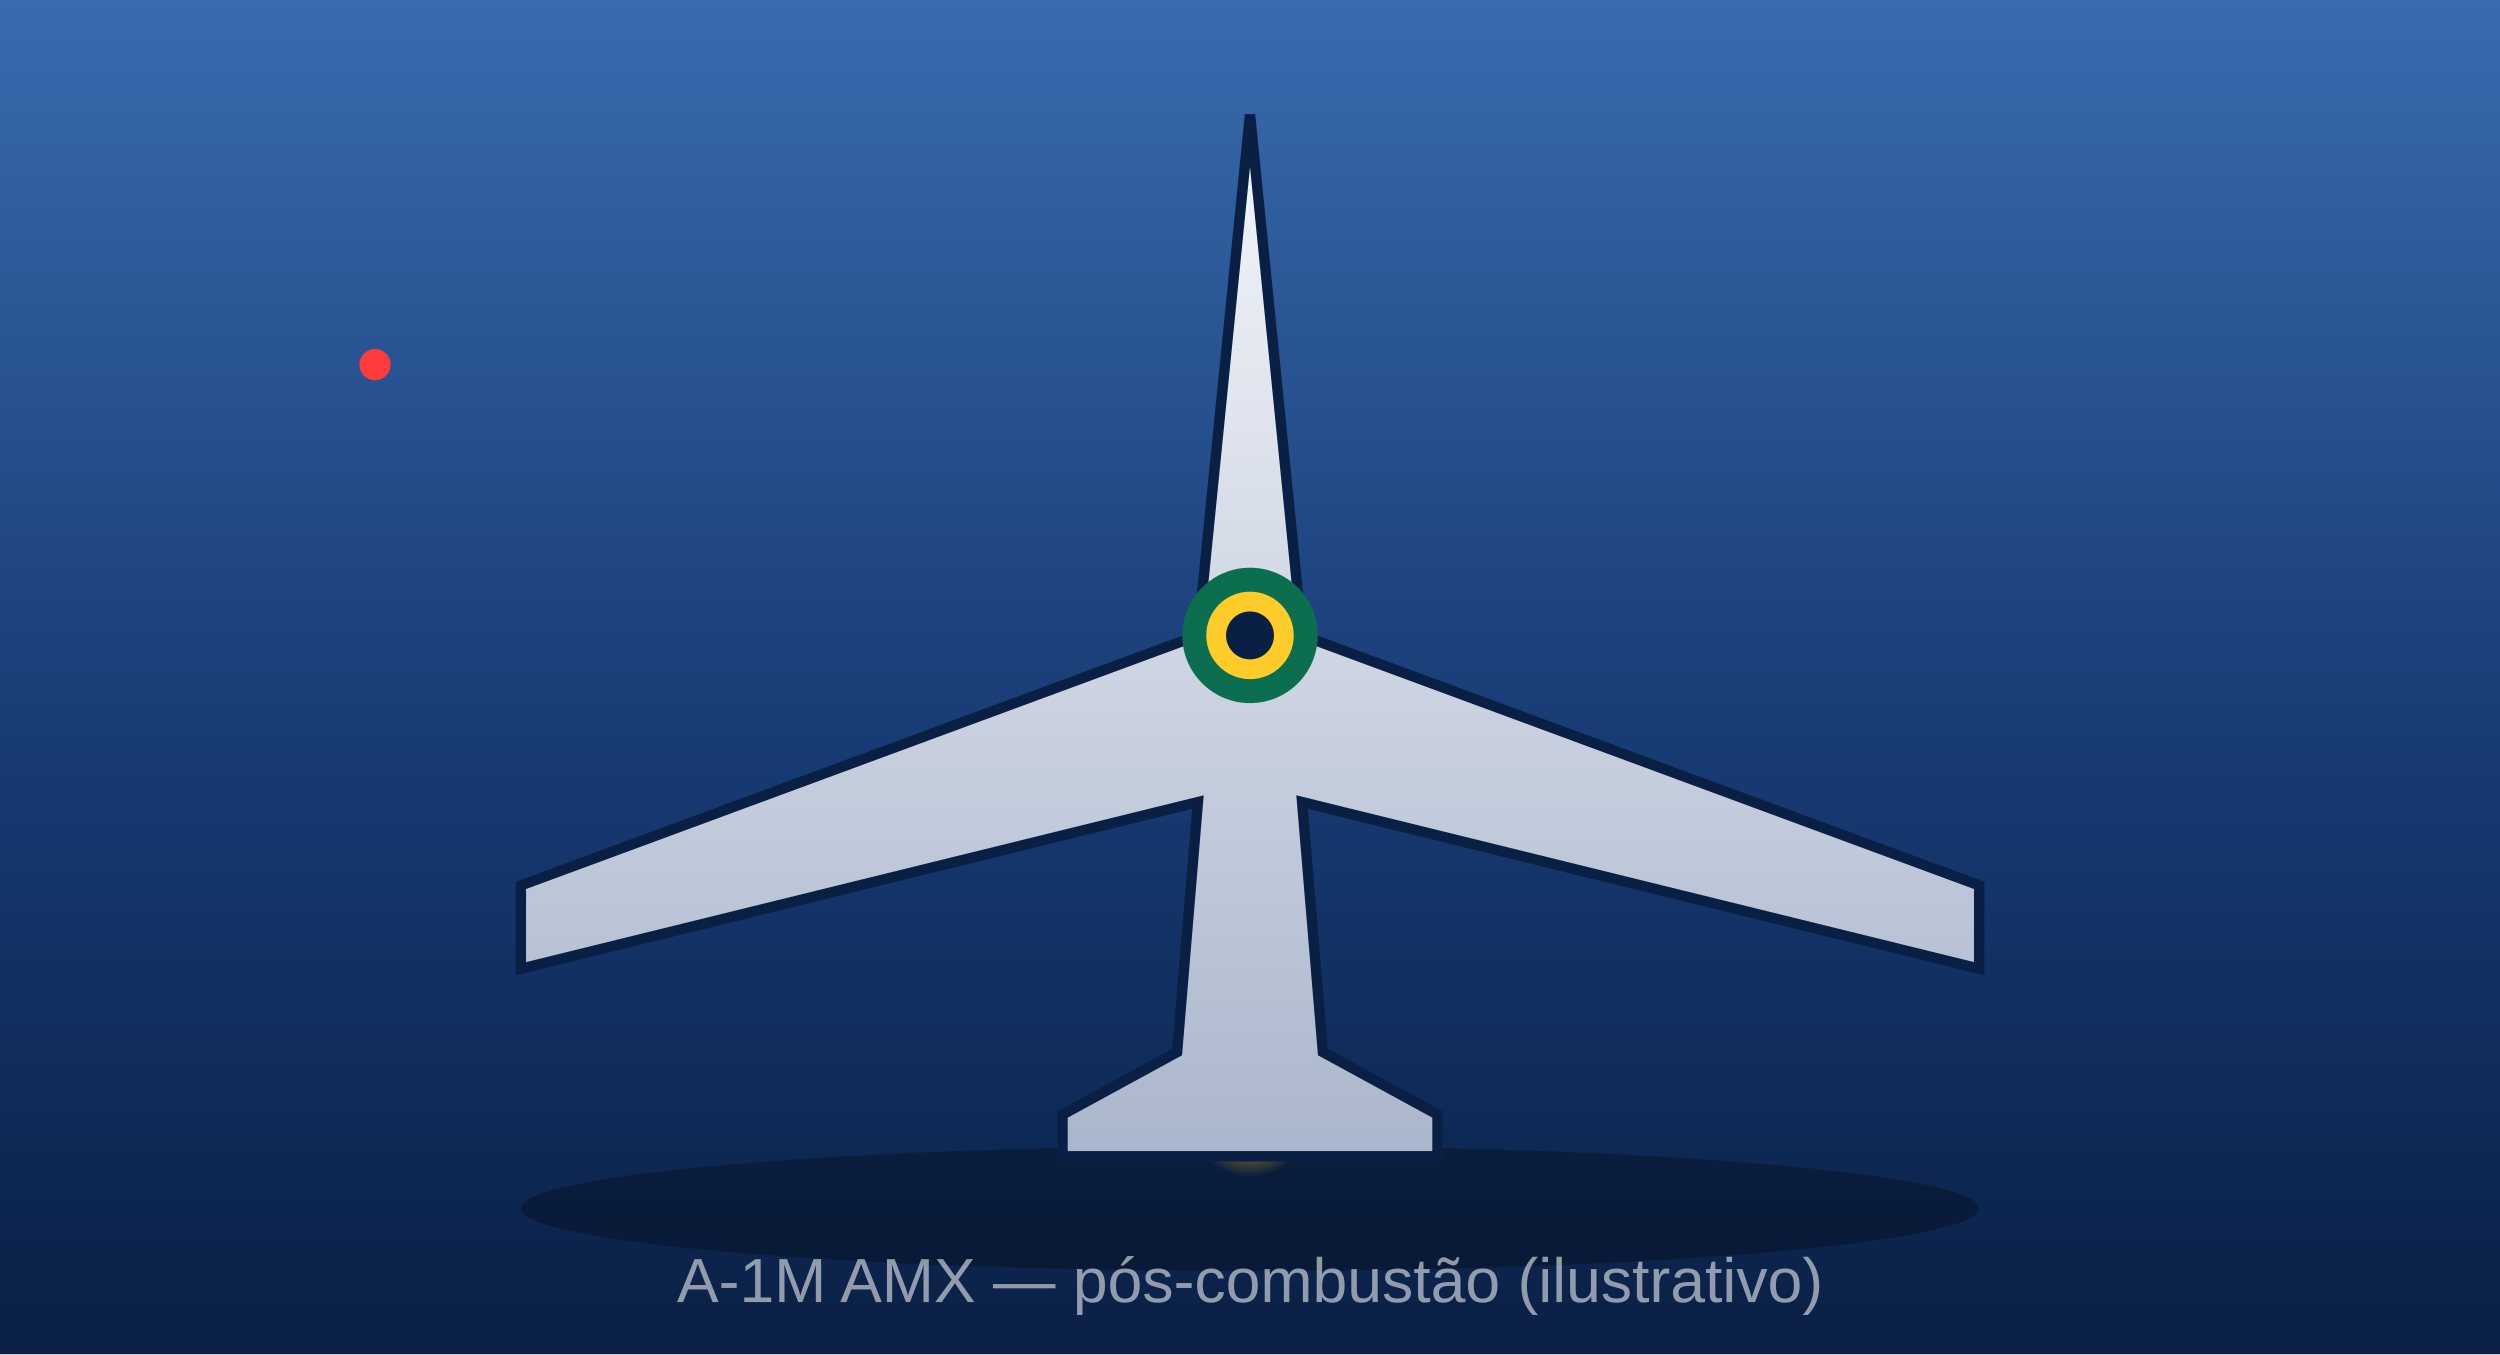
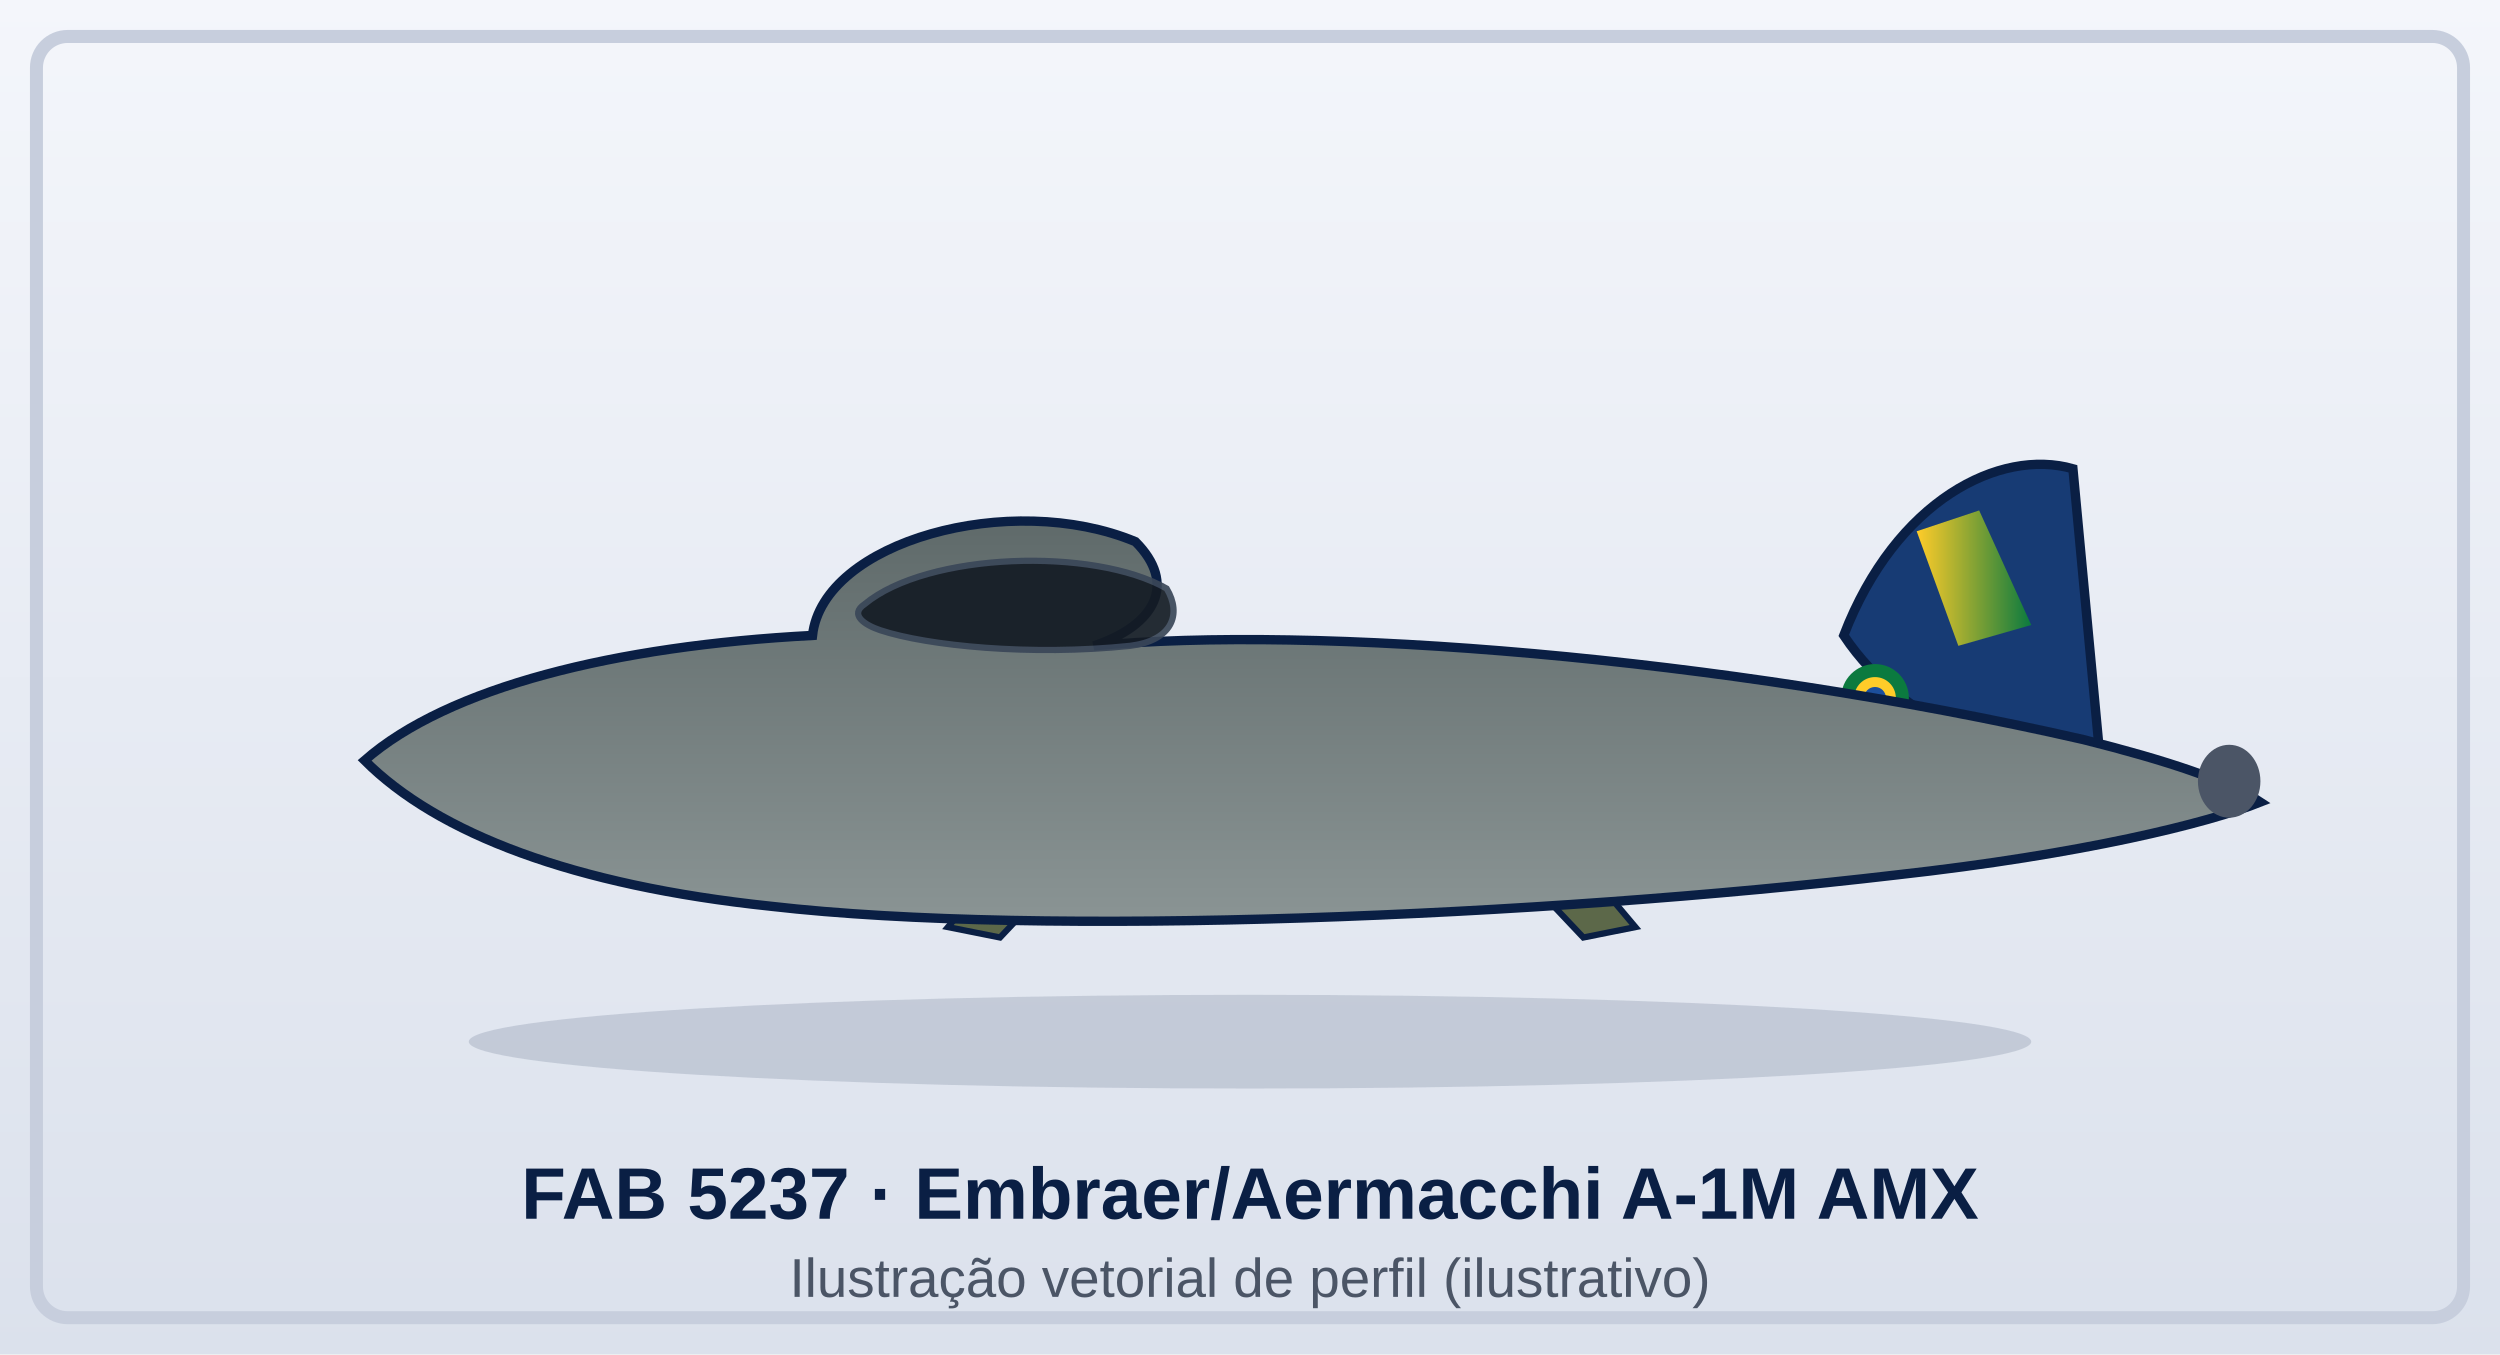
<svg xmlns="http://www.w3.org/2000/svg" viewBox="0 0 480 260">
  <defs>
-     <linearGradient id="sky" x1="0" y1="0" x2="0" y2="1">
-       <stop offset="0%" stop-color="#3a6bb0" />
-       <stop offset="55%" stop-color="#173b74" />
-       <stop offset="100%" stop-color="#0a1f44" />
+     <linearGradient id="mat" x1="0" y1="0" x2="0" y2="1">
+       <stop offset="0%" stop-color="#f4f6fb" />
+       <stop offset="100%" stop-color="#dbe1ec" />
    </linearGradient>
-     <linearGradient id="metal" x1="0" y1="0" x2="0" y2="1">
-       <stop offset="0%" stop-color="#f4f6fb" />
-       <stop offset="100%" stop-color="#aab6cc" />
+     <linearGradient id="body" x1="0" y1="0" x2="0" y2="1">
+       <stop offset="0%" stop-color="#5f6a6a" />
+       <stop offset="100%" stop-color="#8a9494" />
    </linearGradient>
-     <radialGradient id="glow" cx="50%" cy="50%" r="50%">
-       <stop offset="0%" stop-color="#ffcc29" stop-opacity="0.95" />
-       <stop offset="100%" stop-color="#ffcc29" stop-opacity="0" />
-     </radialGradient>
+     <linearGradient id="stripe" x1="0" y1="0" x2="1" y2="0">
+       <stop offset="0%" stop-color="#ffcc29" />
+       <stop offset="100%" stop-color="#0b7a3f" />
+     </linearGradient>
  </defs>
-   <rect width="480" height="260" fill="url(#sky)" />
-   <ellipse cx="240" cy="232" rx="140" ry="12" fill="#000" opacity="0.28" />
-   <circle cx="240" cy="214" r="12" fill="url(#glow)">
-     <animate attributeName="r" values="9;16;9" dur="0.85s" repeatCount="indefinite" />
-   </circle>
-   <g transform="translate(40 6) scale(2)" fill="url(#metal)" stroke="#0a1f44" stroke-width="1">
-     <path d="M100 8 L105 58 L170 82 L170 90 L105 74 L107 98 L118 104 L118 108 L82 108 L82 104 L93 98 L95 74 L30 90 L30 82 L95 58 Z" />
-     <g stroke="none">
-       <circle cx="100" cy="58" r="6.5" fill="#0b6e4f" />
-       <circle cx="100" cy="58" r="4.2" fill="#ffcc29" />
-       <circle cx="100" cy="58" r="2.3" fill="#0a1f44" />
-     </g>
-   </g>
-   <circle cx="72" cy="70" r="3" fill="#ff3b3b">
-     <animate attributeName="opacity" values="1;0.1;1" dur="1.1s" repeatCount="indefinite" />
-   </circle>
-   <text x="240" y="250" text-anchor="middle" font-family="Segoe UI, Arial, sans-serif" font-size="12" fill="#ffffff" opacity="0.55">A-1M AMX — pós-combustão (ilustrativo)</text>
+   <rect width="480" height="260" fill="url(#mat)" />
+   <rect x="7" y="7" width="466" height="246" rx="6" fill="none" stroke="#c7cedd" stroke-width="2.5" />
+   <ellipse cx="240" cy="200" rx="150" ry="9" fill="#0a1f44" opacity="0.14" />
+   <path d="M200,132 L296,132 L296,140 L200,140 Z" fill="#5c6849" stroke="#0a1f44" stroke-width="1.8" />
+   <path d="M214,140 L182,178 L192,180 L226,144 Z" fill="#5c6849" stroke="#0a1f44" stroke-width="1.2" />
+   <path d="M282,140 L314,178 L304,180 L270,144 Z" fill="#5c6849" stroke="#0a1f44" stroke-width="1.2" />
+   <path d="M372,148 L410,154 L376,161 Z" fill="url(#body)" stroke="#0a1f44" stroke-width="1.8" />
+   <path d="M354,122 C364,96 384,86 398,90 L404,154 C387,145 366,140 354,122 Z" fill="#173b74" stroke="#0a1f44" stroke-width="1.8" />
+   <path d="M368,102 L380,98 L390,120 L376,124 Z" fill="url(#stripe)" />
+   <circle cx="360" cy="134" r="6.5" fill="#0b7a3f" />
+   <circle cx="360" cy="134" r="4.0" fill="#ffcc29" />
+   <circle cx="360" cy="134" r="2.1" fill="#1c4f9c" />
+   <path d="M70,146 C86,132 118,124 156,122 C158,104 194,94 218,104 C226,112 222,120 210,124            C252,120 330,126 400,142 C416,146 428,150 434,154 C424,158 400,164 364,168            C296,176 200,180 148,174 C110,170 84,160 70,146 Z" fill="url(#body)" stroke="#0a1f44" stroke-width="1.8" />
+   <path d="M166,116 C178,106 210,105 224,113 C227,118 225,123 217,124 C198,126 178,124 169,121 C166,120 163,118 166,116 Z" fill="#141b24" opacity="0.92" stroke="#3a4658" stroke-width="1.2" />
+   <ellipse cx="428" cy="150" rx="6" ry="7" fill="#4b5566" />
+   <text x="240" y="234" text-anchor="middle" font-family="Segoe UI, Arial, sans-serif" font-size="14" font-weight="700" fill="#0a1f44">FAB 5237 · Embraer/Aermacchi A-1M AMX</text>
+   <text x="240" y="249" text-anchor="middle" font-family="Segoe UI, Arial, sans-serif" font-size="10.5" fill="#4b5566">Ilustração vetorial de perfil (ilustrativo)</text>
</svg>
